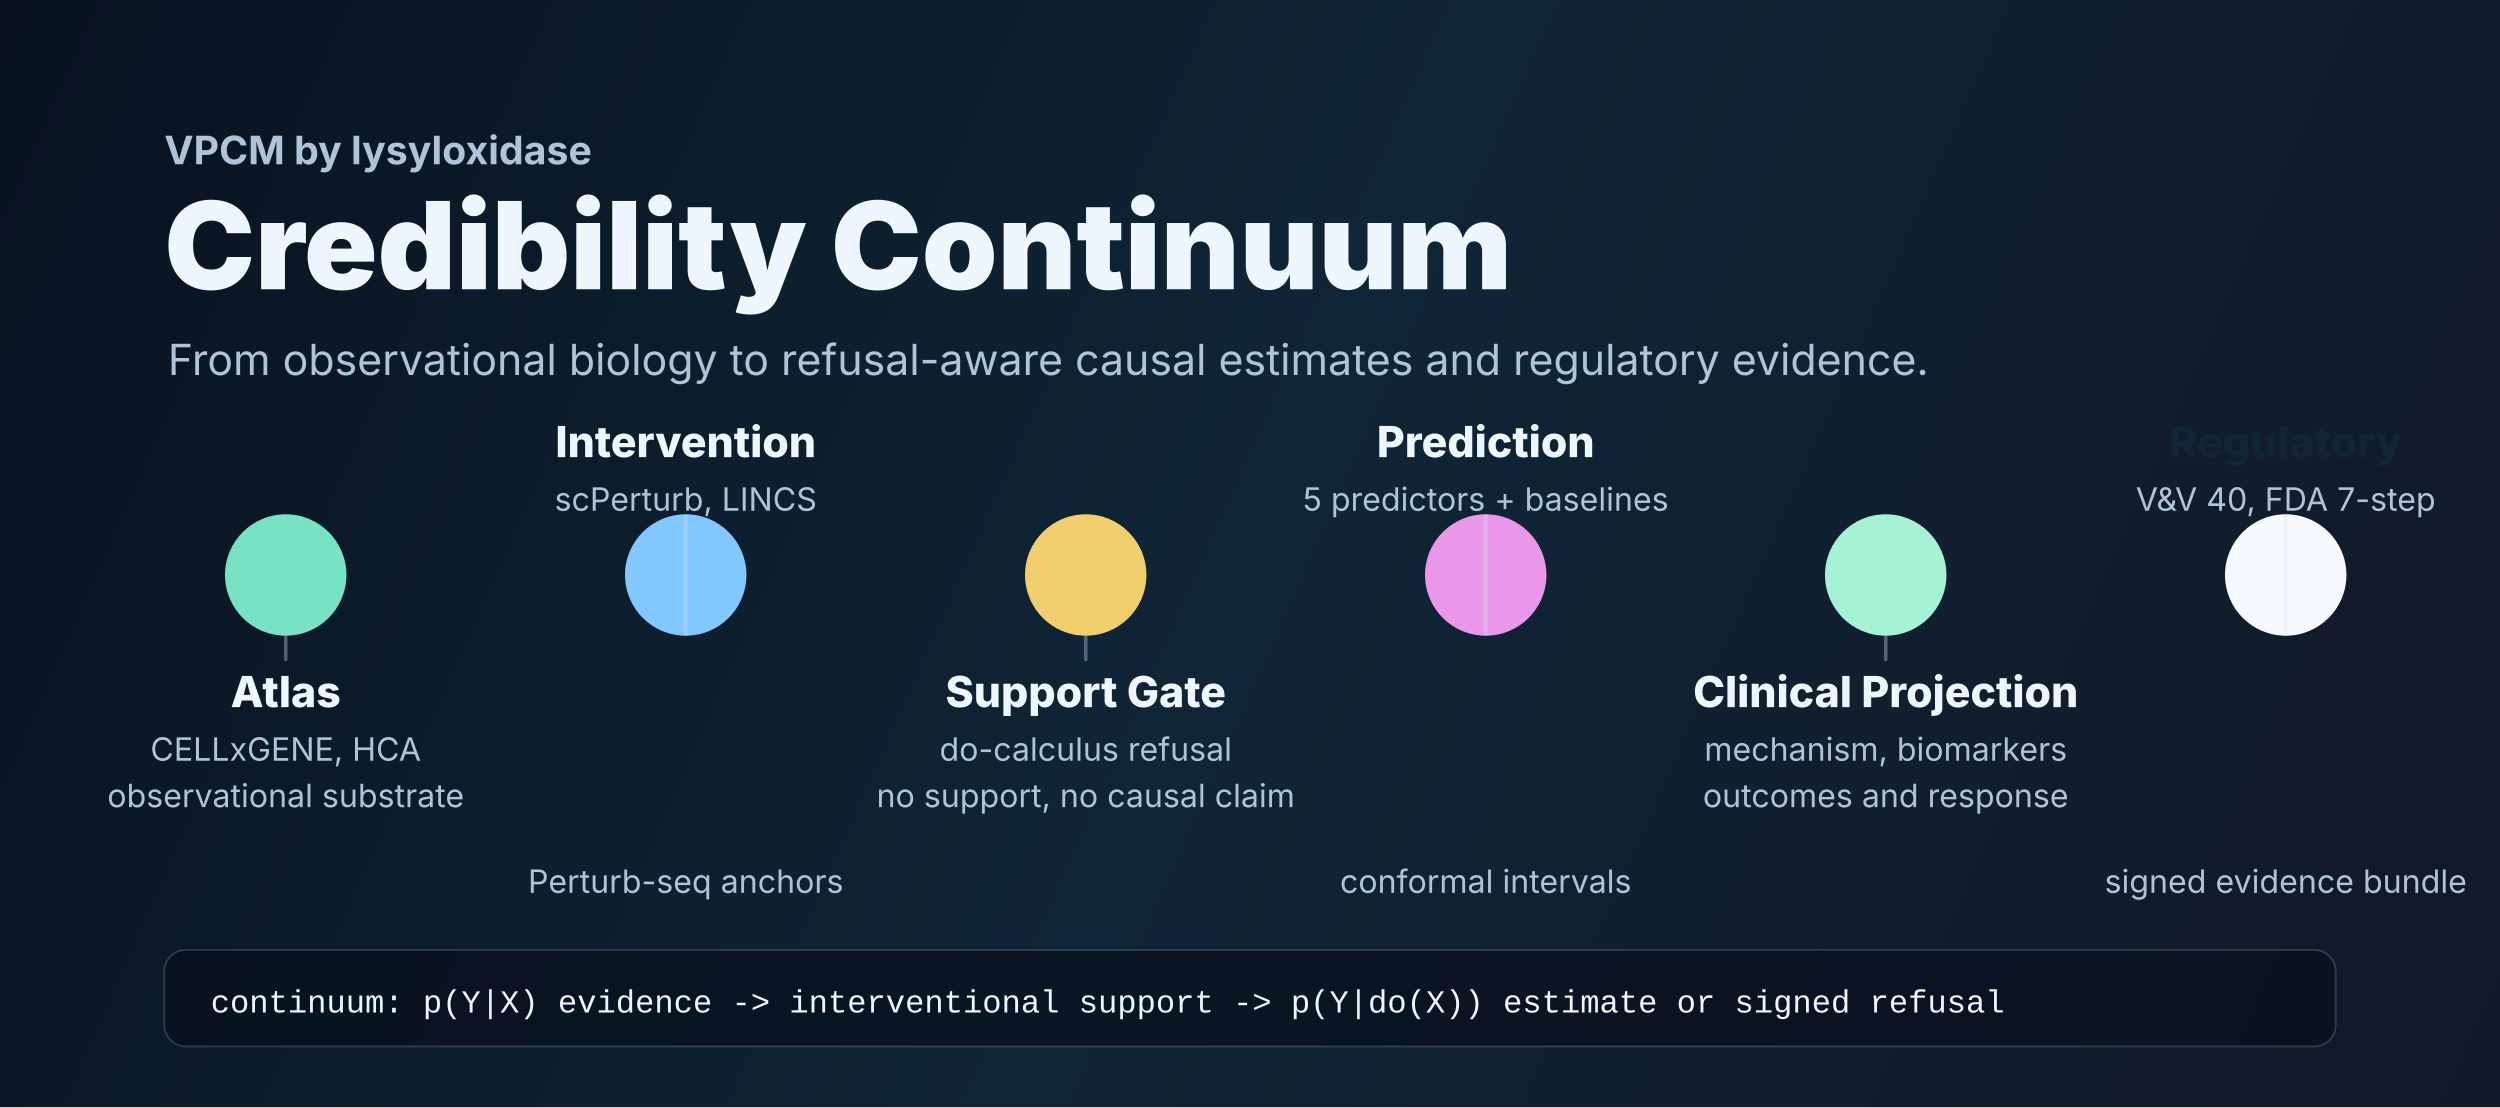
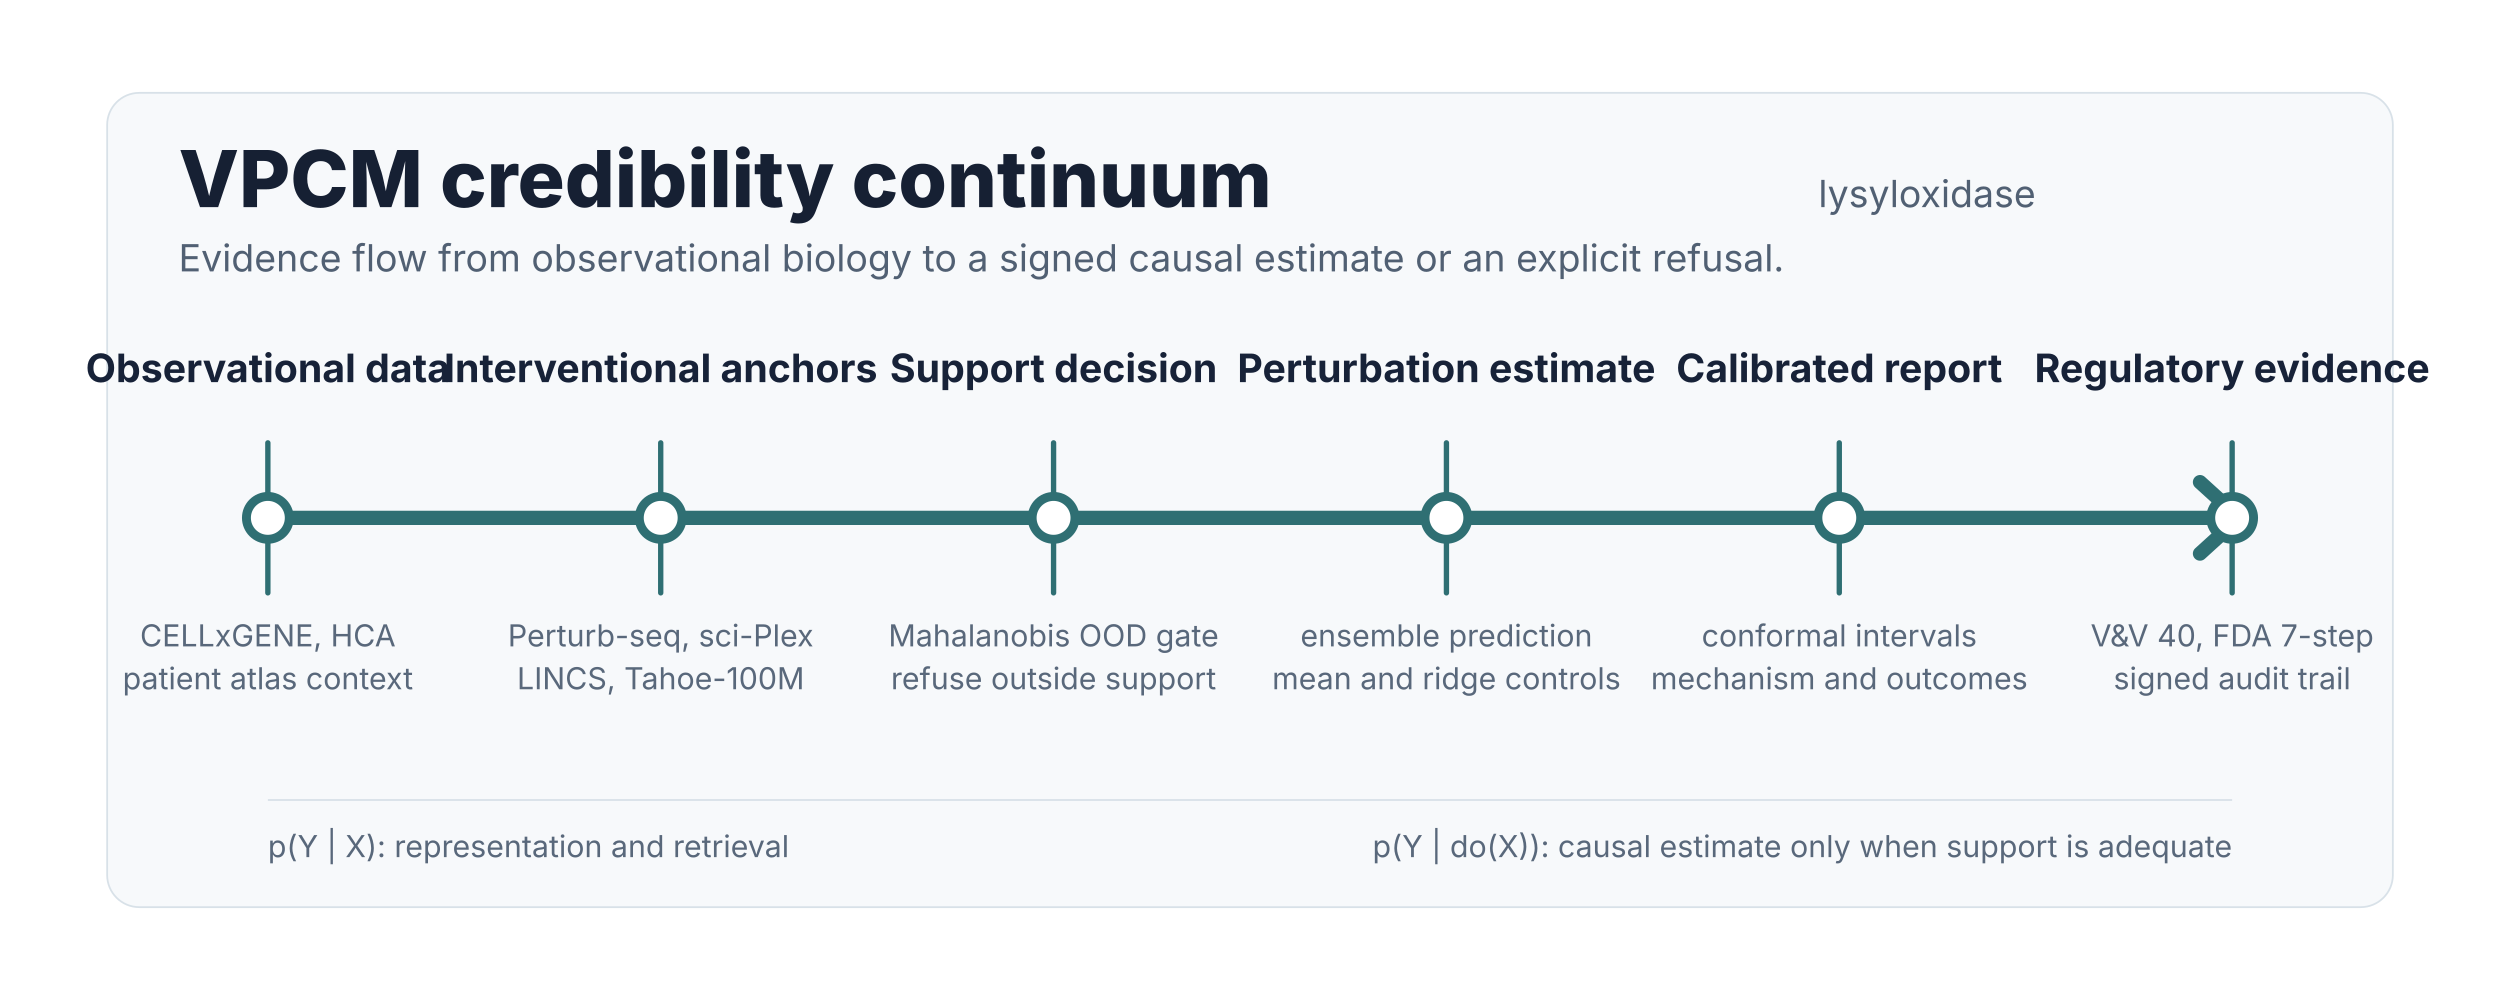
- <svg xmlns="http://www.w3.org/2000/svg" width="1400" height="620" viewBox="0 0 1400 620" fill="none" role="img" aria-labelledby="title desc">
+ <svg xmlns="http://www.w3.org/2000/svg" width="1400" height="560" viewBox="0 0 1400 560" fill="none" role="img" aria-labelledby="title desc">
  <defs>
-     <linearGradient id="bg" x1="0" y1="0" x2="1400" y2="620" gradientUnits="userSpaceOnUse">
-       <stop offset="0" stop-color="#08121F" />
-       <stop offset="0.5" stop-color="#102536" />
-       <stop offset="1" stop-color="#121827" />
-     </linearGradient>
-     <linearGradient id="continuum" x1="112" y1="322" x2="1288" y2="322" gradientUnits="userSpaceOnUse">
-       <stop offset="0" stop-color="#78E2C5" />
-       <stop offset="0.25" stop-color="#83C7FF" />
-       <stop offset="0.5" stop-color="#F1CE6E" />
-       <stop offset="0.75" stop-color="#E997E8" />
-       <stop offset="1" stop-color="#F6FAFF" />
-     </linearGradient>
-     <filter id="softShadow" x="-20%" y="-60%" width="140%" height="220%">
-       <feDropShadow dx="0" dy="16" stdDeviation="18" flood-color="#000000" flood-opacity="0.32" />
-     </filter>
    <style>
-       .text { font-family: Inter, ui-sans-serif, system-ui, -apple-system, BlinkMacSystemFont, "Segoe UI", sans-serif; fill: #EEF7FF; }
-       .muted { fill: #AFC4D8; }
-       .eyebrow { font-size: 22px; letter-spacing: 0; font-weight: 650; }
-       .title { font-size: 68px; font-weight: 850; letter-spacing: 0; }
-       .body { font-size: 24px; }
-       .node { font-size: 24px; font-weight: 760; }
-       .note { font-size: 18px; }
-       .mono { font-family: "SFMono-Regular", Consolas, "Liberation Mono", monospace; }
+       .sans { font-family: Inter, ui-sans-serif, system-ui, -apple-system, BlinkMacSystemFont, "Segoe UI", sans-serif; }
+       .title { fill: #162033; font-size: 44px; font-weight: 760; letter-spacing: 0; }
+       .subtitle { fill: #516073; font-size: 21px; font-weight: 440; letter-spacing: 0; }
+       .stage { fill: #172238; font-size: 22px; font-weight: 720; letter-spacing: 0; }
+       .caption { fill: #59687B; font-size: 17px; font-weight: 440; letter-spacing: 0; }
+       .axis { stroke: #2F6F73; stroke-width: 8; stroke-linecap: round; }
+       .tick { stroke: #2F6F73; stroke-width: 3; stroke-linecap: round; }
+       .fine { stroke: #D8E1E8; stroke-width: 1; }
    </style>
  </defs>
-   <rect width="1400" height="620" fill="url(#bg)" />
-   <text x="92" y="92" class="text eyebrow muted">VPCM by lysyloxidase</text>
-   <text x="92" y="162" class="text title">Credibility Continuum</text>
-   <text x="94" y="210" class="text body muted">From observational biology to refusal-aware causal estimates and regulatory evidence.</text>
-   <g filter="url(#softShadow)">
-     <path d="M112 322H1288" stroke="url(#continuum)" stroke-width="18" stroke-linecap="round" />
-     <path d="M112 322H1288" stroke="#FFFFFF" stroke-opacity="0.42" stroke-width="2" stroke-linecap="round" />
+   <rect width="1400" height="560" fill="#FFFFFF" />
+   <rect x="60" y="52" width="1280" height="456" rx="18" fill="#F7F9FB" stroke="#D8E1E8" />
+   <text x="100" y="116" class="sans title">VPCM credibility continuum</text>
+   <text x="100" y="152" class="sans subtitle">Evidence flow from observational biology to a signed causal estimate or an explicit refusal.</text>
+   <text x="1140" y="116" text-anchor="end" class="sans subtitle">lysyloxidase</text>
+   <line x1="150" y1="290" x2="1250" y2="290" class="axis" />
+   <path d="M1232 270L1254 290L1232 310" stroke="#2F6F73" stroke-width="8" stroke-linecap="round" stroke-linejoin="round" />
+   <g class="sans">
+     <line x1="150" y1="248" x2="150" y2="332" class="tick" />
+     <circle cx="150" cy="290" r="12" fill="#FFFFFF" stroke="#2F6F73" stroke-width="5" />
+     <text x="150" y="214" text-anchor="middle" class="stage">Observational data</text>
+     <text x="150" y="362" text-anchor="middle" class="caption">CELLxGENE, HCA</text>
+     <text x="150" y="386" text-anchor="middle" class="caption">patient atlas context</text>
+     <line x1="370" y1="248" x2="370" y2="332" class="tick" />
+     <circle cx="370" cy="290" r="12" fill="#FFFFFF" stroke="#2F6F73" stroke-width="5" />
+     <text x="370" y="214" text-anchor="middle" class="stage">Interventional anchors</text>
+     <text x="370" y="362" text-anchor="middle" class="caption">Perturb-seq, sci-Plex</text>
+     <text x="370" y="386" text-anchor="middle" class="caption">LINCS, Tahoe-100M</text>
+     <line x1="590" y1="248" x2="590" y2="332" class="tick" />
+     <circle cx="590" cy="290" r="12" fill="#FFFFFF" stroke="#2F6F73" stroke-width="5" />
+     <text x="590" y="214" text-anchor="middle" class="stage">Support decision</text>
+     <text x="590" y="362" text-anchor="middle" class="caption">Mahalanobis OOD gate</text>
+     <text x="590" y="386" text-anchor="middle" class="caption">refuse outside support</text>
+     <line x1="810" y1="248" x2="810" y2="332" class="tick" />
+     <circle cx="810" cy="290" r="12" fill="#FFFFFF" stroke="#2F6F73" stroke-width="5" />
+     <text x="810" y="214" text-anchor="middle" class="stage">Perturbation estimate</text>
+     <text x="810" y="362" text-anchor="middle" class="caption">ensemble prediction</text>
+     <text x="810" y="386" text-anchor="middle" class="caption">mean and ridge controls</text>
+     <line x1="1030" y1="248" x2="1030" y2="332" class="tick" />
+     <circle cx="1030" cy="290" r="12" fill="#FFFFFF" stroke="#2F6F73" stroke-width="5" />
+     <text x="1030" y="214" text-anchor="middle" class="stage">Calibrated report</text>
+     <text x="1030" y="362" text-anchor="middle" class="caption">conformal intervals</text>
+     <text x="1030" y="386" text-anchor="middle" class="caption">mechanism and outcomes</text>
+     <line x1="1250" y1="248" x2="1250" y2="332" class="tick" />
+     <circle cx="1250" cy="290" r="12" fill="#FFFFFF" stroke="#2F6F73" stroke-width="5" />
+     <text x="1250" y="214" text-anchor="middle" class="stage">Regulatory evidence</text>
+     <text x="1250" y="362" text-anchor="middle" class="caption">V&amp;V 40, FDA 7-step</text>
+     <text x="1250" y="386" text-anchor="middle" class="caption">signed audit trail</text>
  </g>
-   <g>
-     <circle cx="160" cy="322" r="34" fill="#78E2C5" />
-     <circle cx="384" cy="322" r="34" fill="#83C7FF" />
-     <circle cx="608" cy="322" r="34" fill="#F1CE6E" />
-     <circle cx="832" cy="322" r="34" fill="#E997E8" />
-     <circle cx="1056" cy="322" r="34" fill="#A5F3D4" />
-     <circle cx="1280" cy="322" r="34" fill="#F6FAFF" />
-   </g>
-   <g class="text" text-anchor="middle">
-     <text x="160" y="396" class="node">Atlas</text>
-     <text x="160" y="426" class="note muted">CELLxGENE, HCA</text>
-     <text x="160" y="452" class="note muted">observational substrate</text>
-     <text x="384" y="256" class="node">Intervention</text>
-     <text x="384" y="286" class="note muted">scPerturb, LINCS</text>
-     <text x="384" y="500" class="note muted">Perturb-seq anchors</text>
-     <text x="608" y="396" class="node">Support Gate</text>
-     <text x="608" y="426" class="note muted">do-calculus refusal</text>
-     <text x="608" y="452" class="note muted">no support, no causal claim</text>
-     <text x="832" y="256" class="node">Prediction</text>
-     <text x="832" y="286" class="note muted">5 predictors + baselines</text>
-     <text x="832" y="500" class="note muted">conformal intervals</text>
-     <text x="1056" y="396" class="node">Clinical Projection</text>
-     <text x="1056" y="426" class="note muted">mechanism, biomarkers</text>
-     <text x="1056" y="452" class="note muted">outcomes and response</text>
-     <text x="1280" y="256" class="node" fill="#102536">Regulatory</text>
-     <text x="1280" y="286" class="note muted">V&amp;V 40, FDA 7-step</text>
-     <text x="1280" y="500" class="note muted">signed evidence bundle</text>
-   </g>
-   <g stroke="#CFE2F7" stroke-width="2" stroke-opacity="0.36">
-     <path d="M160 356V370" />
-     <path d="M384 288V356" />
-     <path d="M608 356V370" />
-     <path d="M832 288V356" />
-     <path d="M1056 356V370" />
-     <path d="M1280 288V356" />
-   </g>
-   <rect x="92" y="532" width="1216" height="54" rx="12" fill="#07101C" fill-opacity="0.72" stroke="#D8ECFF" stroke-opacity="0.18" />
-   <text x="118" y="567" class="text note mono">continuum: p(Y|X) evidence -&gt; interventional support -&gt; p(Y|do(X)) estimate or signed refusal</text>
+   <line x1="150" y1="448" x2="1250" y2="448" class="fine" />
+   <text x="150" y="480" class="sans caption">p(Y | X): representation and retrieval</text>
+   <text x="1250" y="480" text-anchor="end" class="sans caption">p(Y | do(X)): causal estimate only when support is adequate</text>
</svg>
